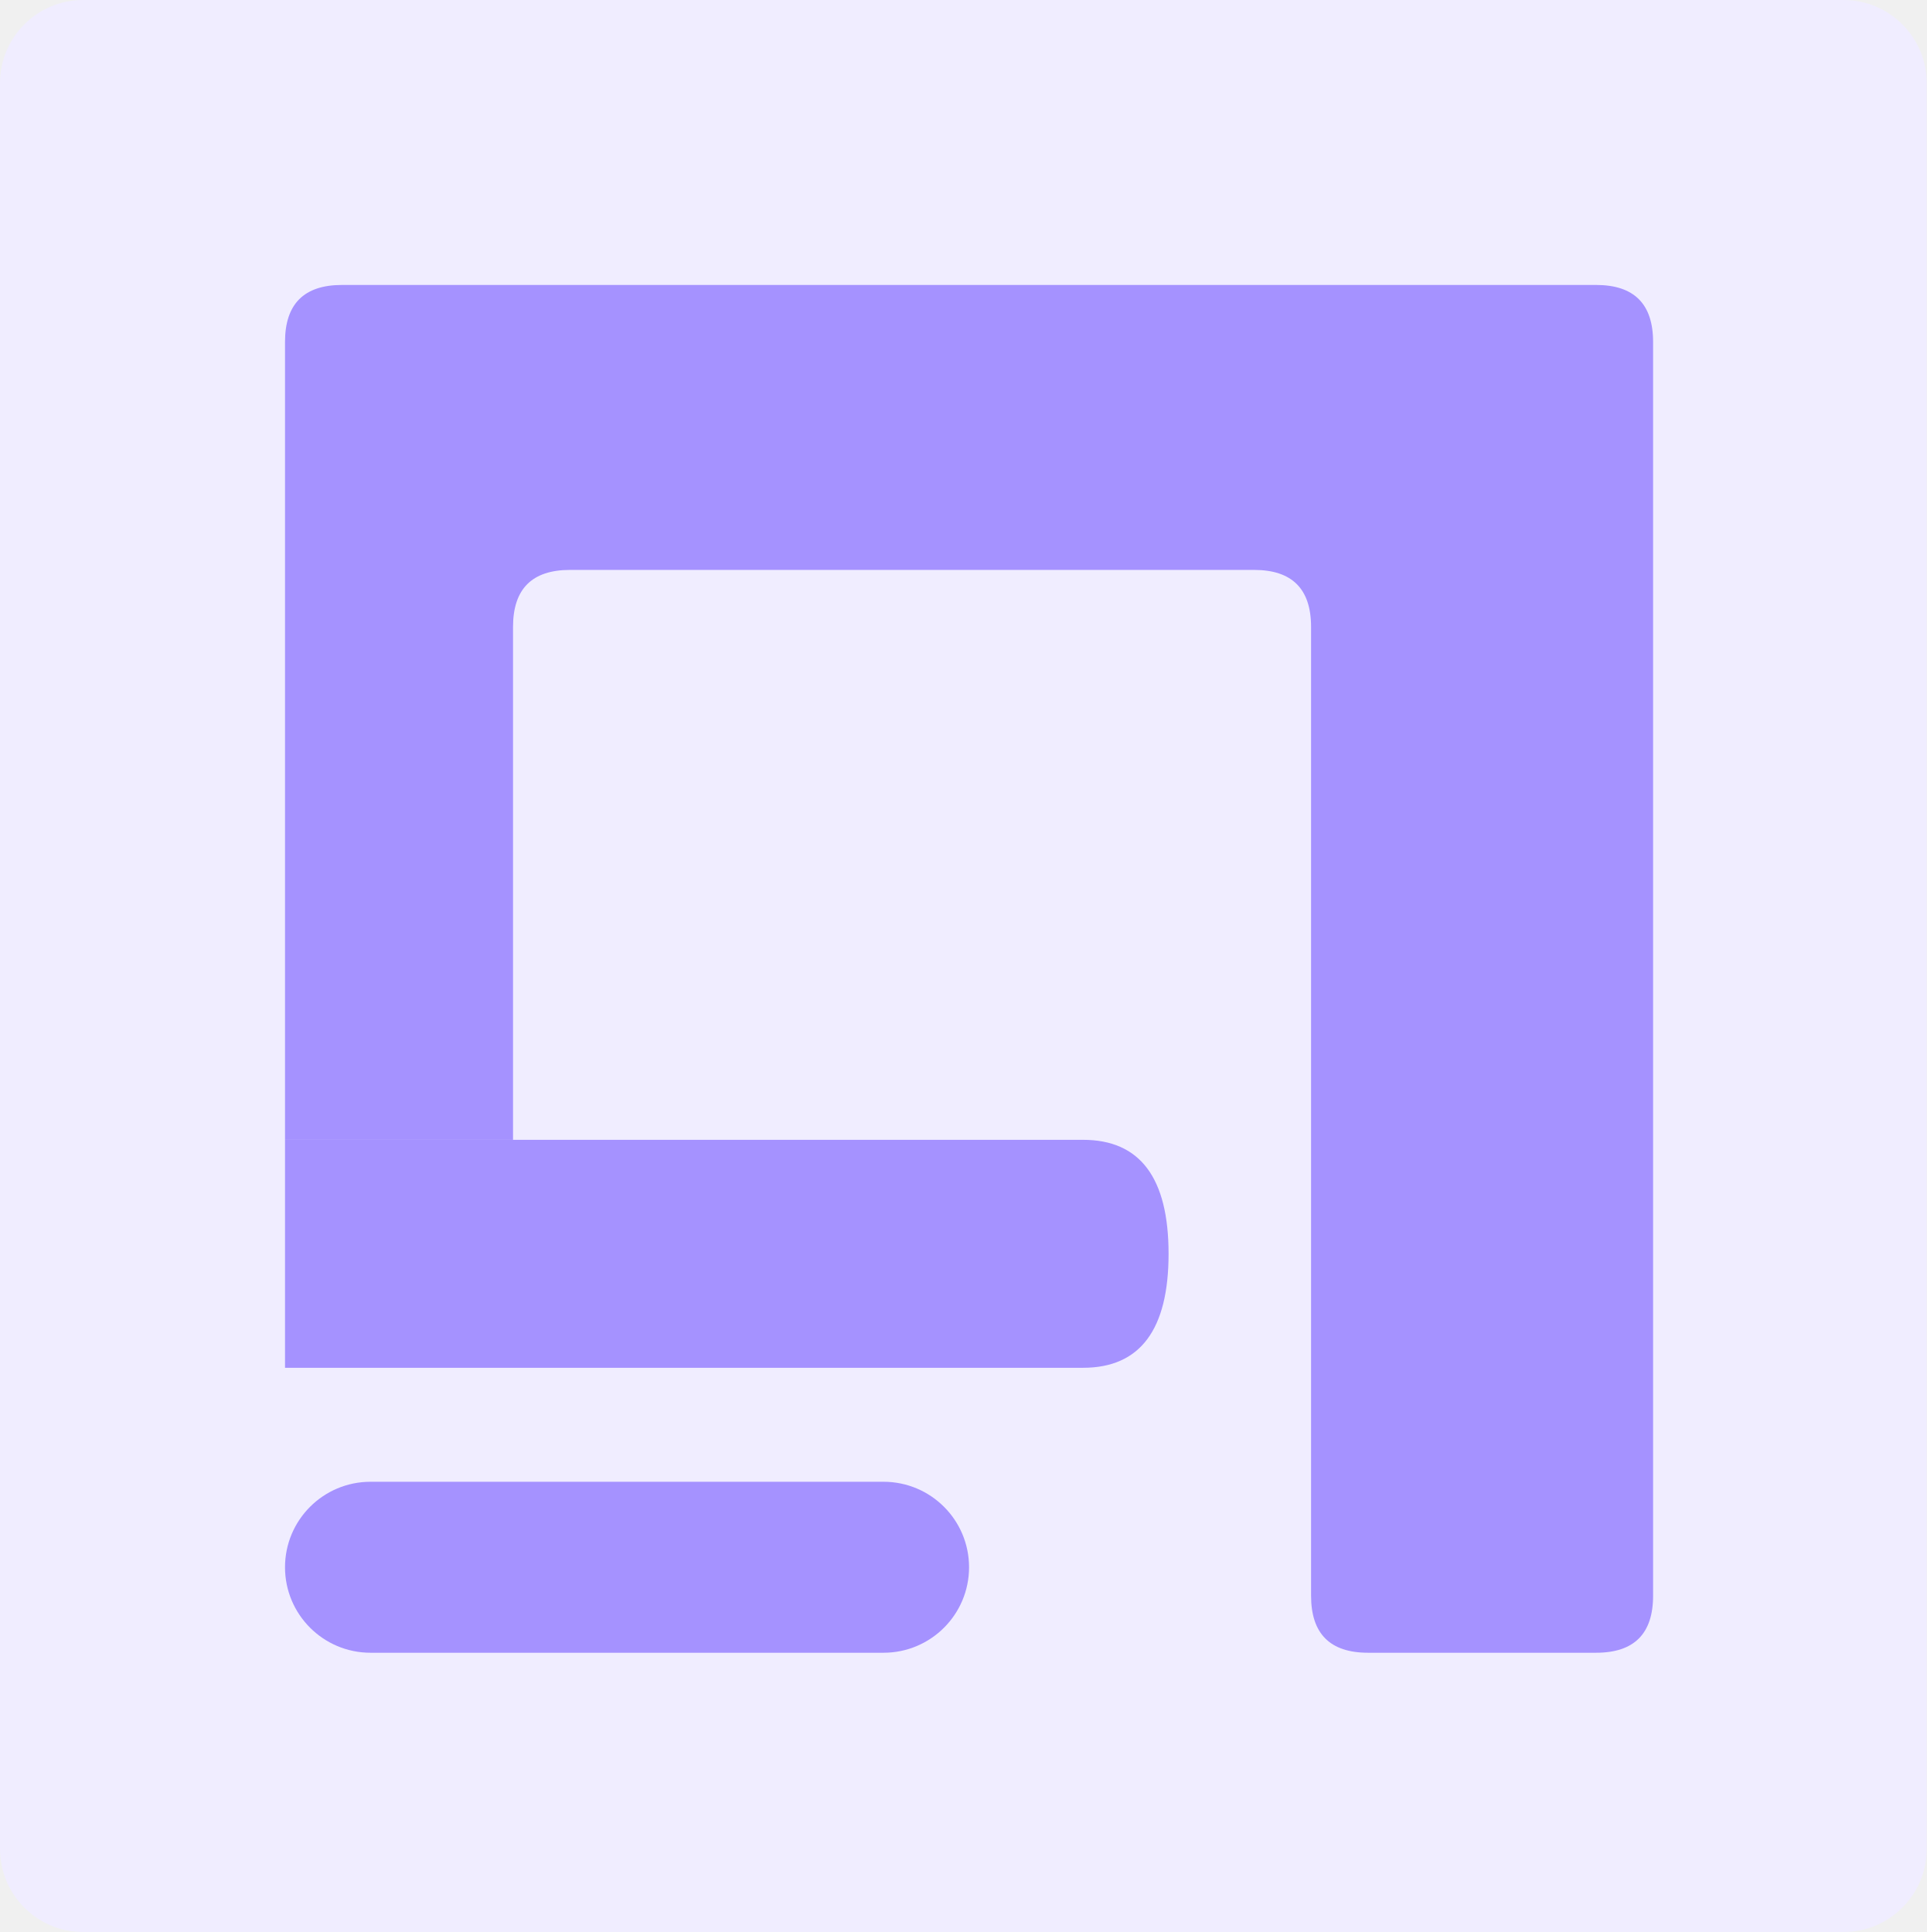
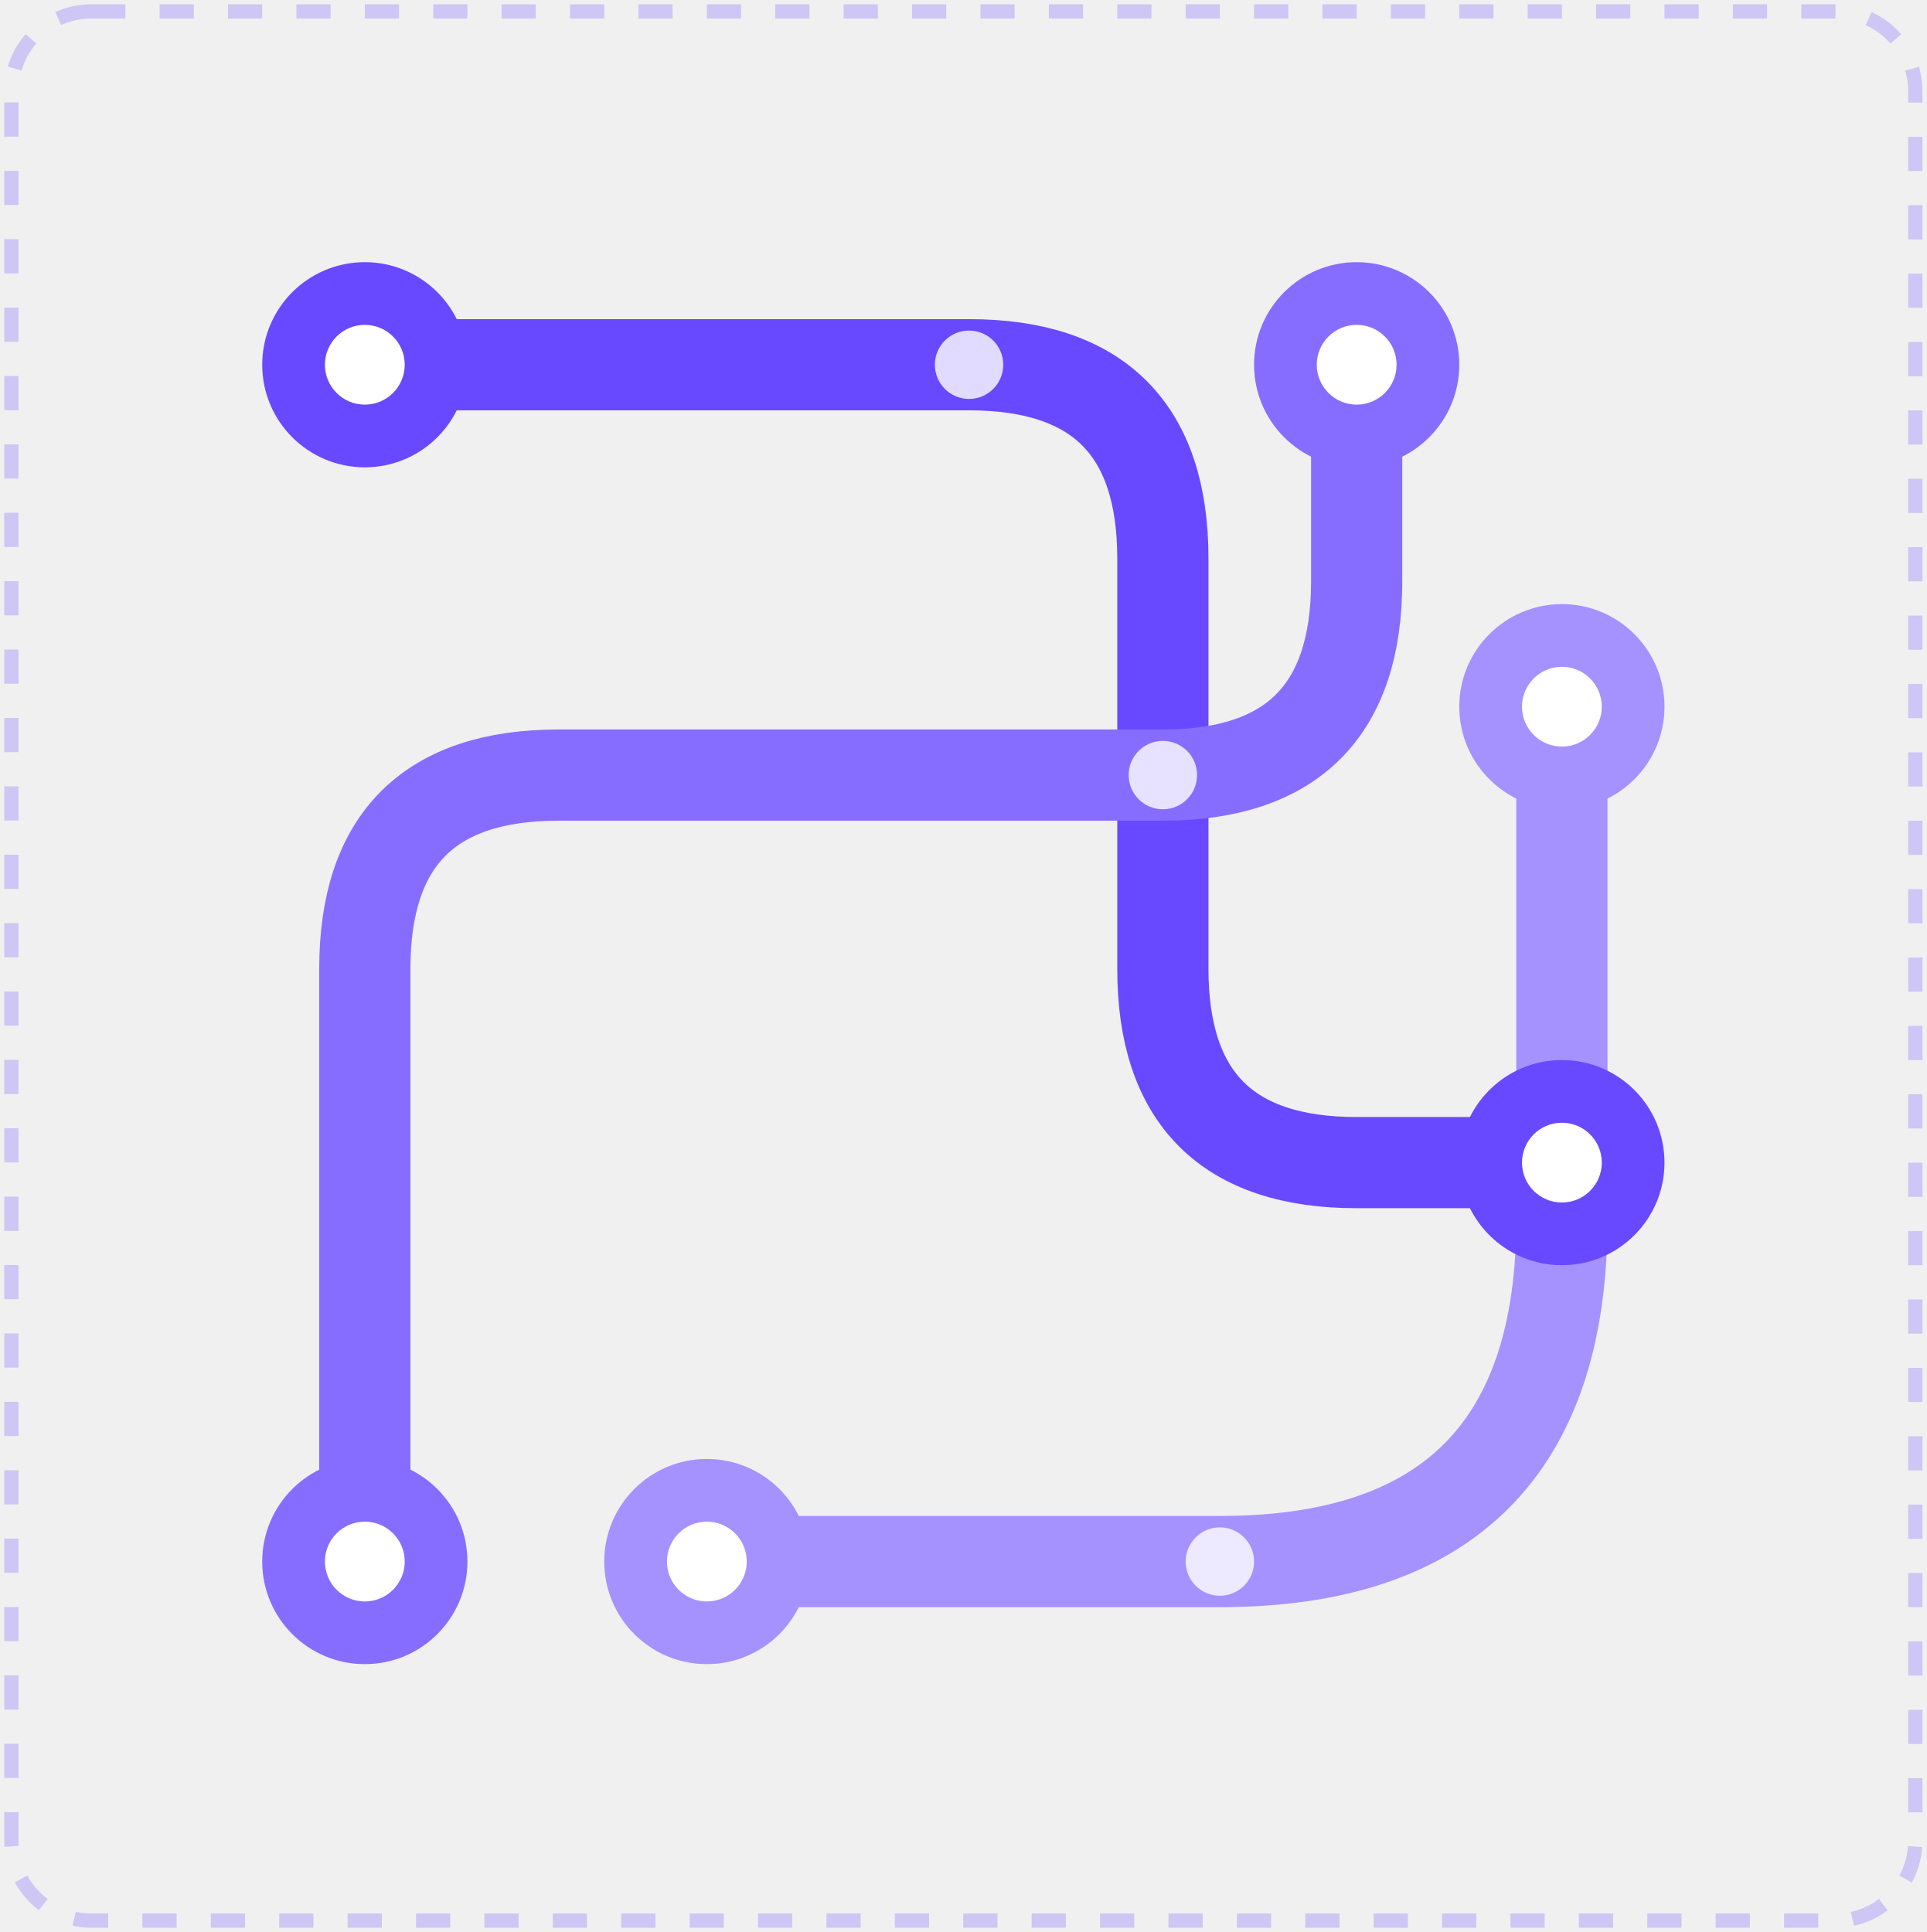
<svg xmlns="http://www.w3.org/2000/svg" width="338" height="339" viewBox="0 0 338 339" fill="none">
-   <rect width="338" height="339" rx="14.6" fill="#F0EDFF" />
-   <path d="M 50 200 L 50 60 Q 50 50 60 50 L 280 50 Q 290 50 290 60 L 290 280 Q 290 290 280 290 L 240 290 Q 230 290 230 280 L 230 110 Q 230 100 220 100 L 100 100 Q 90 100 90 110 L 90 200 Z" fill="#A592FF" />
-   <path d="M 50 240 L 190 240 Q 205 240 205 220 Q 205 200 190 200 L 50 200 Z" fill="#A592FF" />
-   <rect x="50" y="260" width="120" height="30" rx="15" fill="#A592FF" />
+   <rect x="2" y="2" width="334" height="335" rx="14" stroke="#6949FF" stroke-width="2.5" stroke-dasharray="6 6" stroke-opacity="0.25" />
+   <path d="M 64 64 L 170 64 Q 204 64 204 98 L 204 170 Q 204 204 238 204 L 274 204" stroke="#6949FF" stroke-width="16" stroke-linecap="round" stroke-linejoin="round" />
+   <path d="M 64 274 L 64 170 Q 64 136 98 136 L 204 136 Q 238 136 238 102 L 238 64" stroke="#876DFF" stroke-width="16" stroke-linecap="round" stroke-linejoin="round" />
+   <path d="M 124 274 L 214 274 Q 274 274 274 214 L 274 124" stroke="#A592FF" stroke-width="16" stroke-linecap="round" stroke-linejoin="round" />
+   <circle cx="64" cy="64" r="18" fill="#6949FF" />
+   <circle cx="64" cy="64" r="7" fill="#FFFFFF" />
+   <circle cx="274" cy="204" r="18" fill="#6949FF" />
+   <circle cx="274" cy="204" r="7" fill="#FFFFFF" />
+   <circle cx="64" cy="274" r="18" fill="#876DFF" />
+   <circle cx="64" cy="274" r="7" fill="#FFFFFF" />
+   <circle cx="238" cy="64" r="18" fill="#876DFF" />
+   <circle cx="238" cy="64" r="7" fill="#FFFFFF" />
+   <circle cx="124" cy="274" r="18" fill="#A592FF" />
+   <circle cx="124" cy="274" r="7" fill="#FFFFFF" />
+   <circle cx="274" cy="124" r="18" fill="#A592FF" />
+   <circle cx="274" cy="124" r="7" fill="#FFFFFF" />
+   <circle cx="170" cy="64" r="6" fill="#FFFFFF" fill-opacity="0.8" />
+   <circle cx="204" cy="136" r="6" fill="#FFFFFF" fill-opacity="0.8" />
+   <circle cx="214" cy="274" r="6" fill="#FFFFFF" fill-opacity="0.8" />
</svg>
